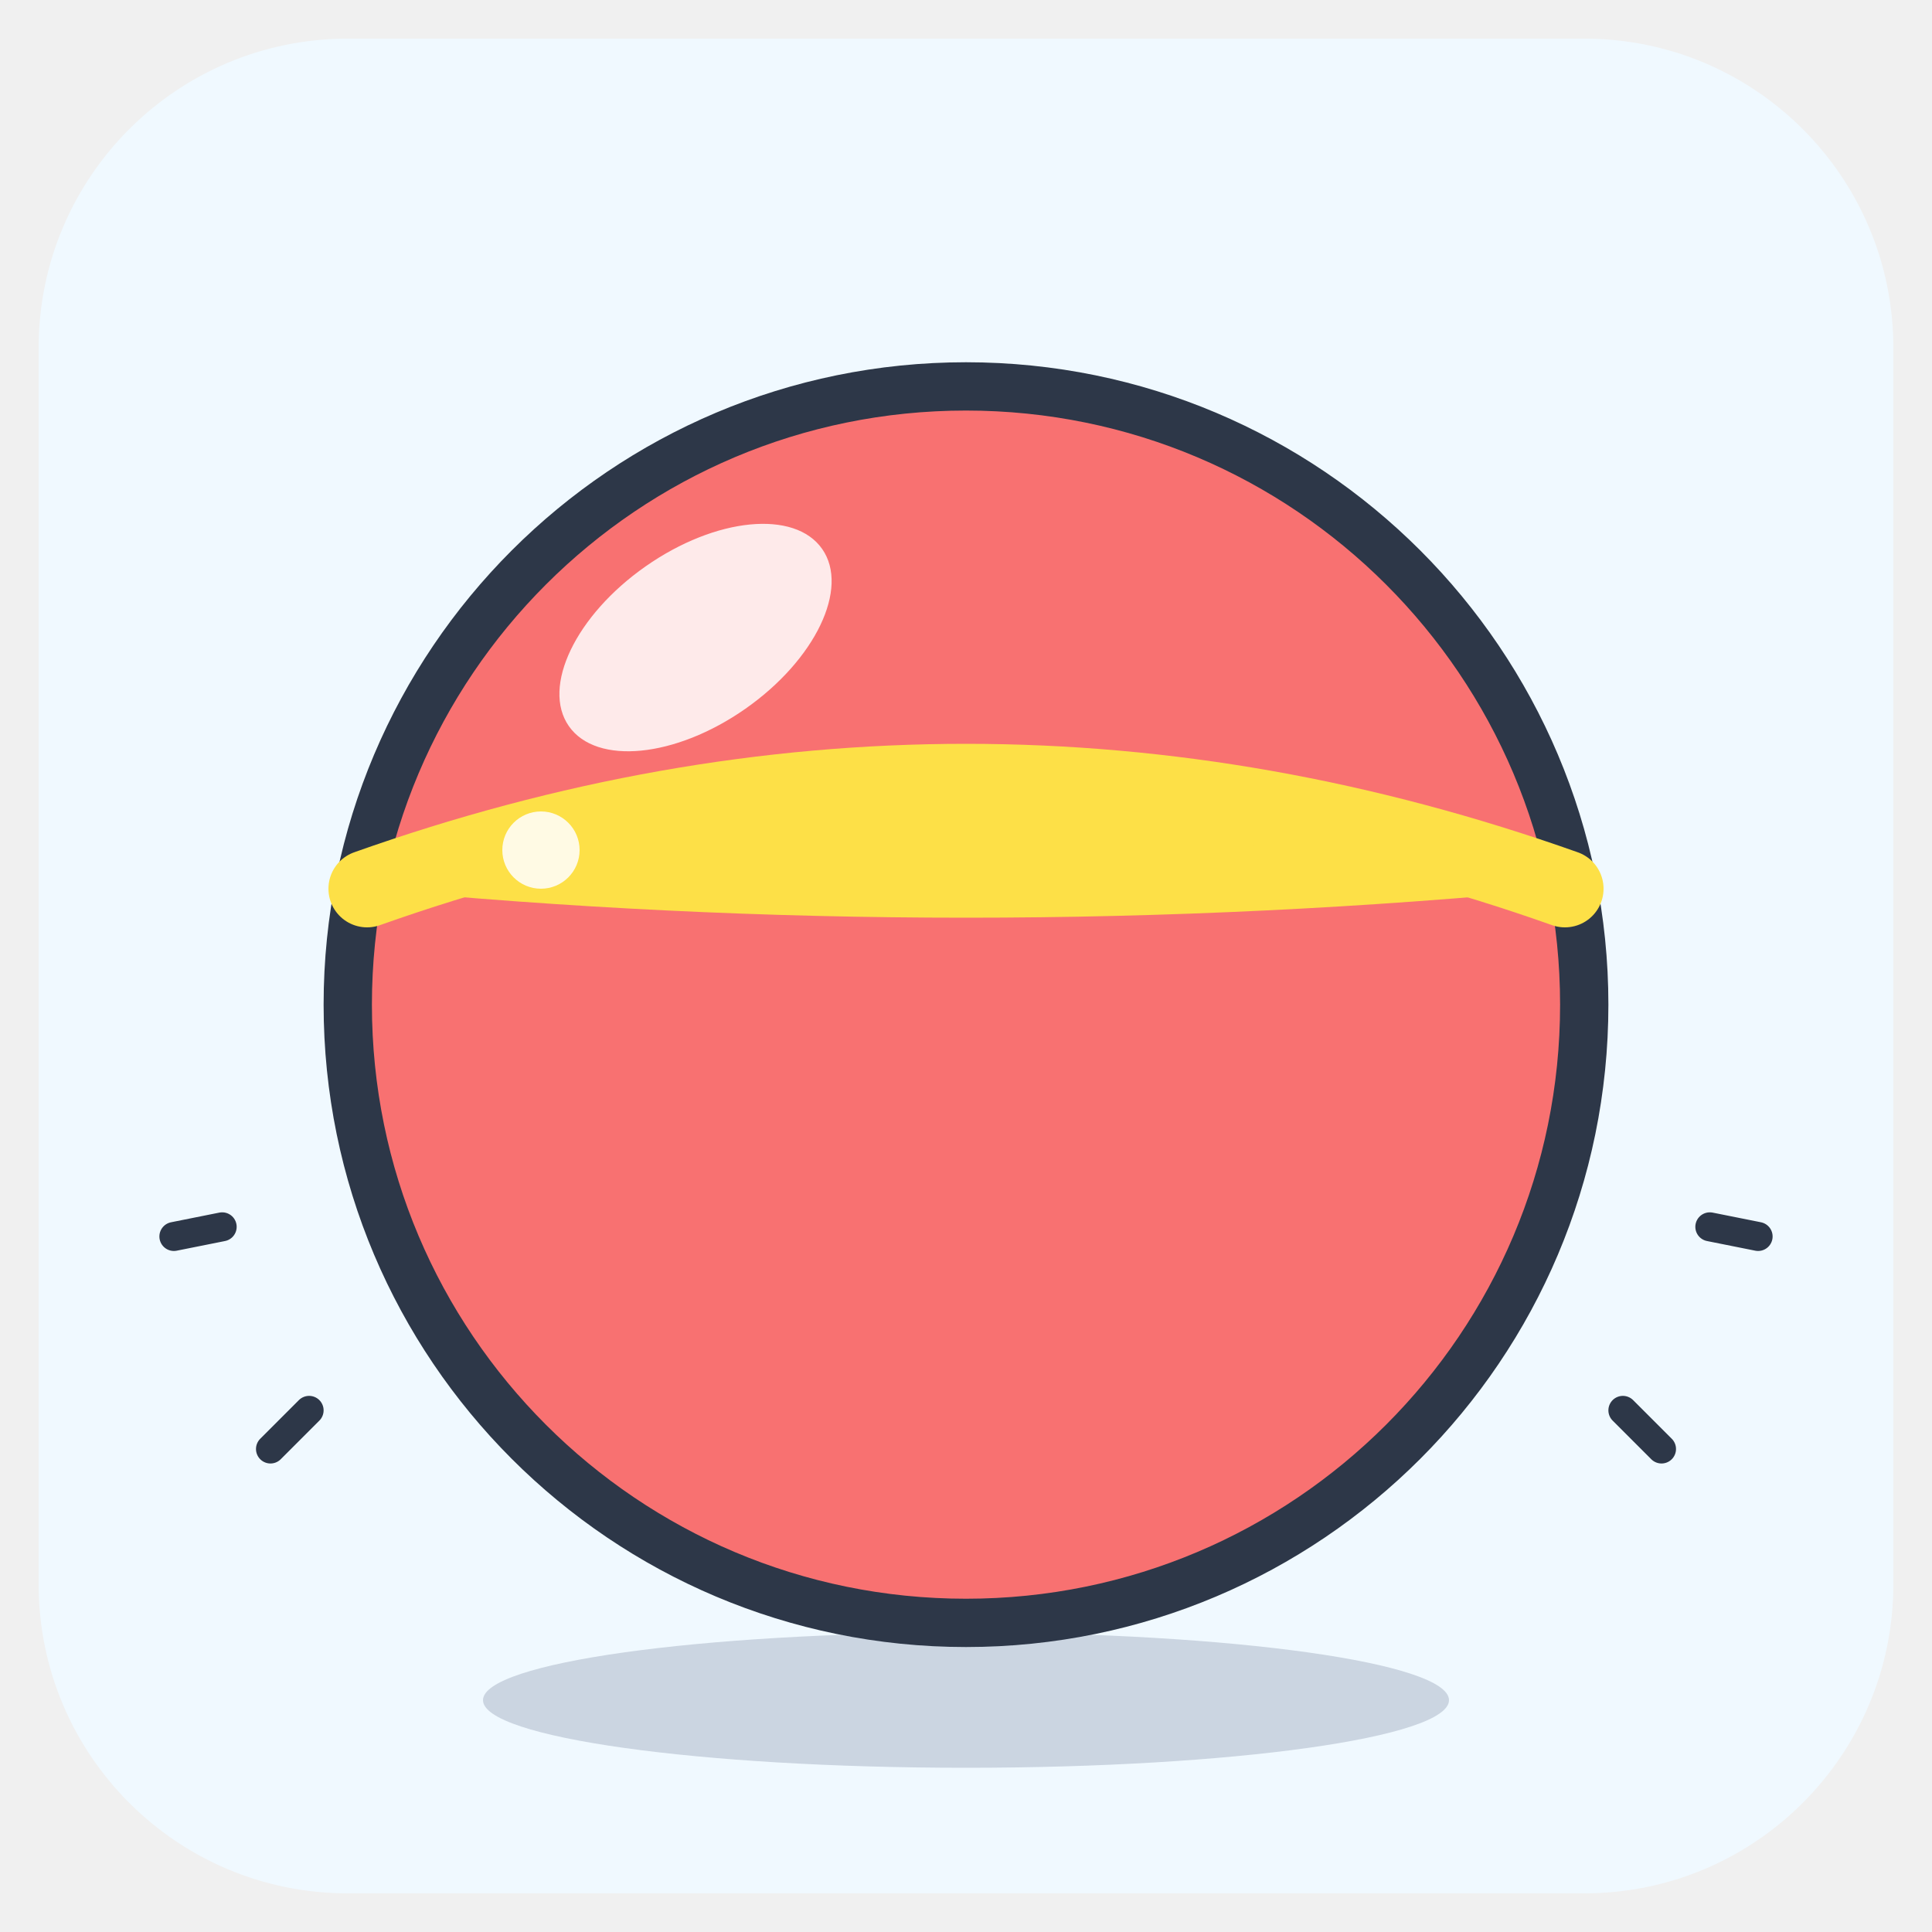
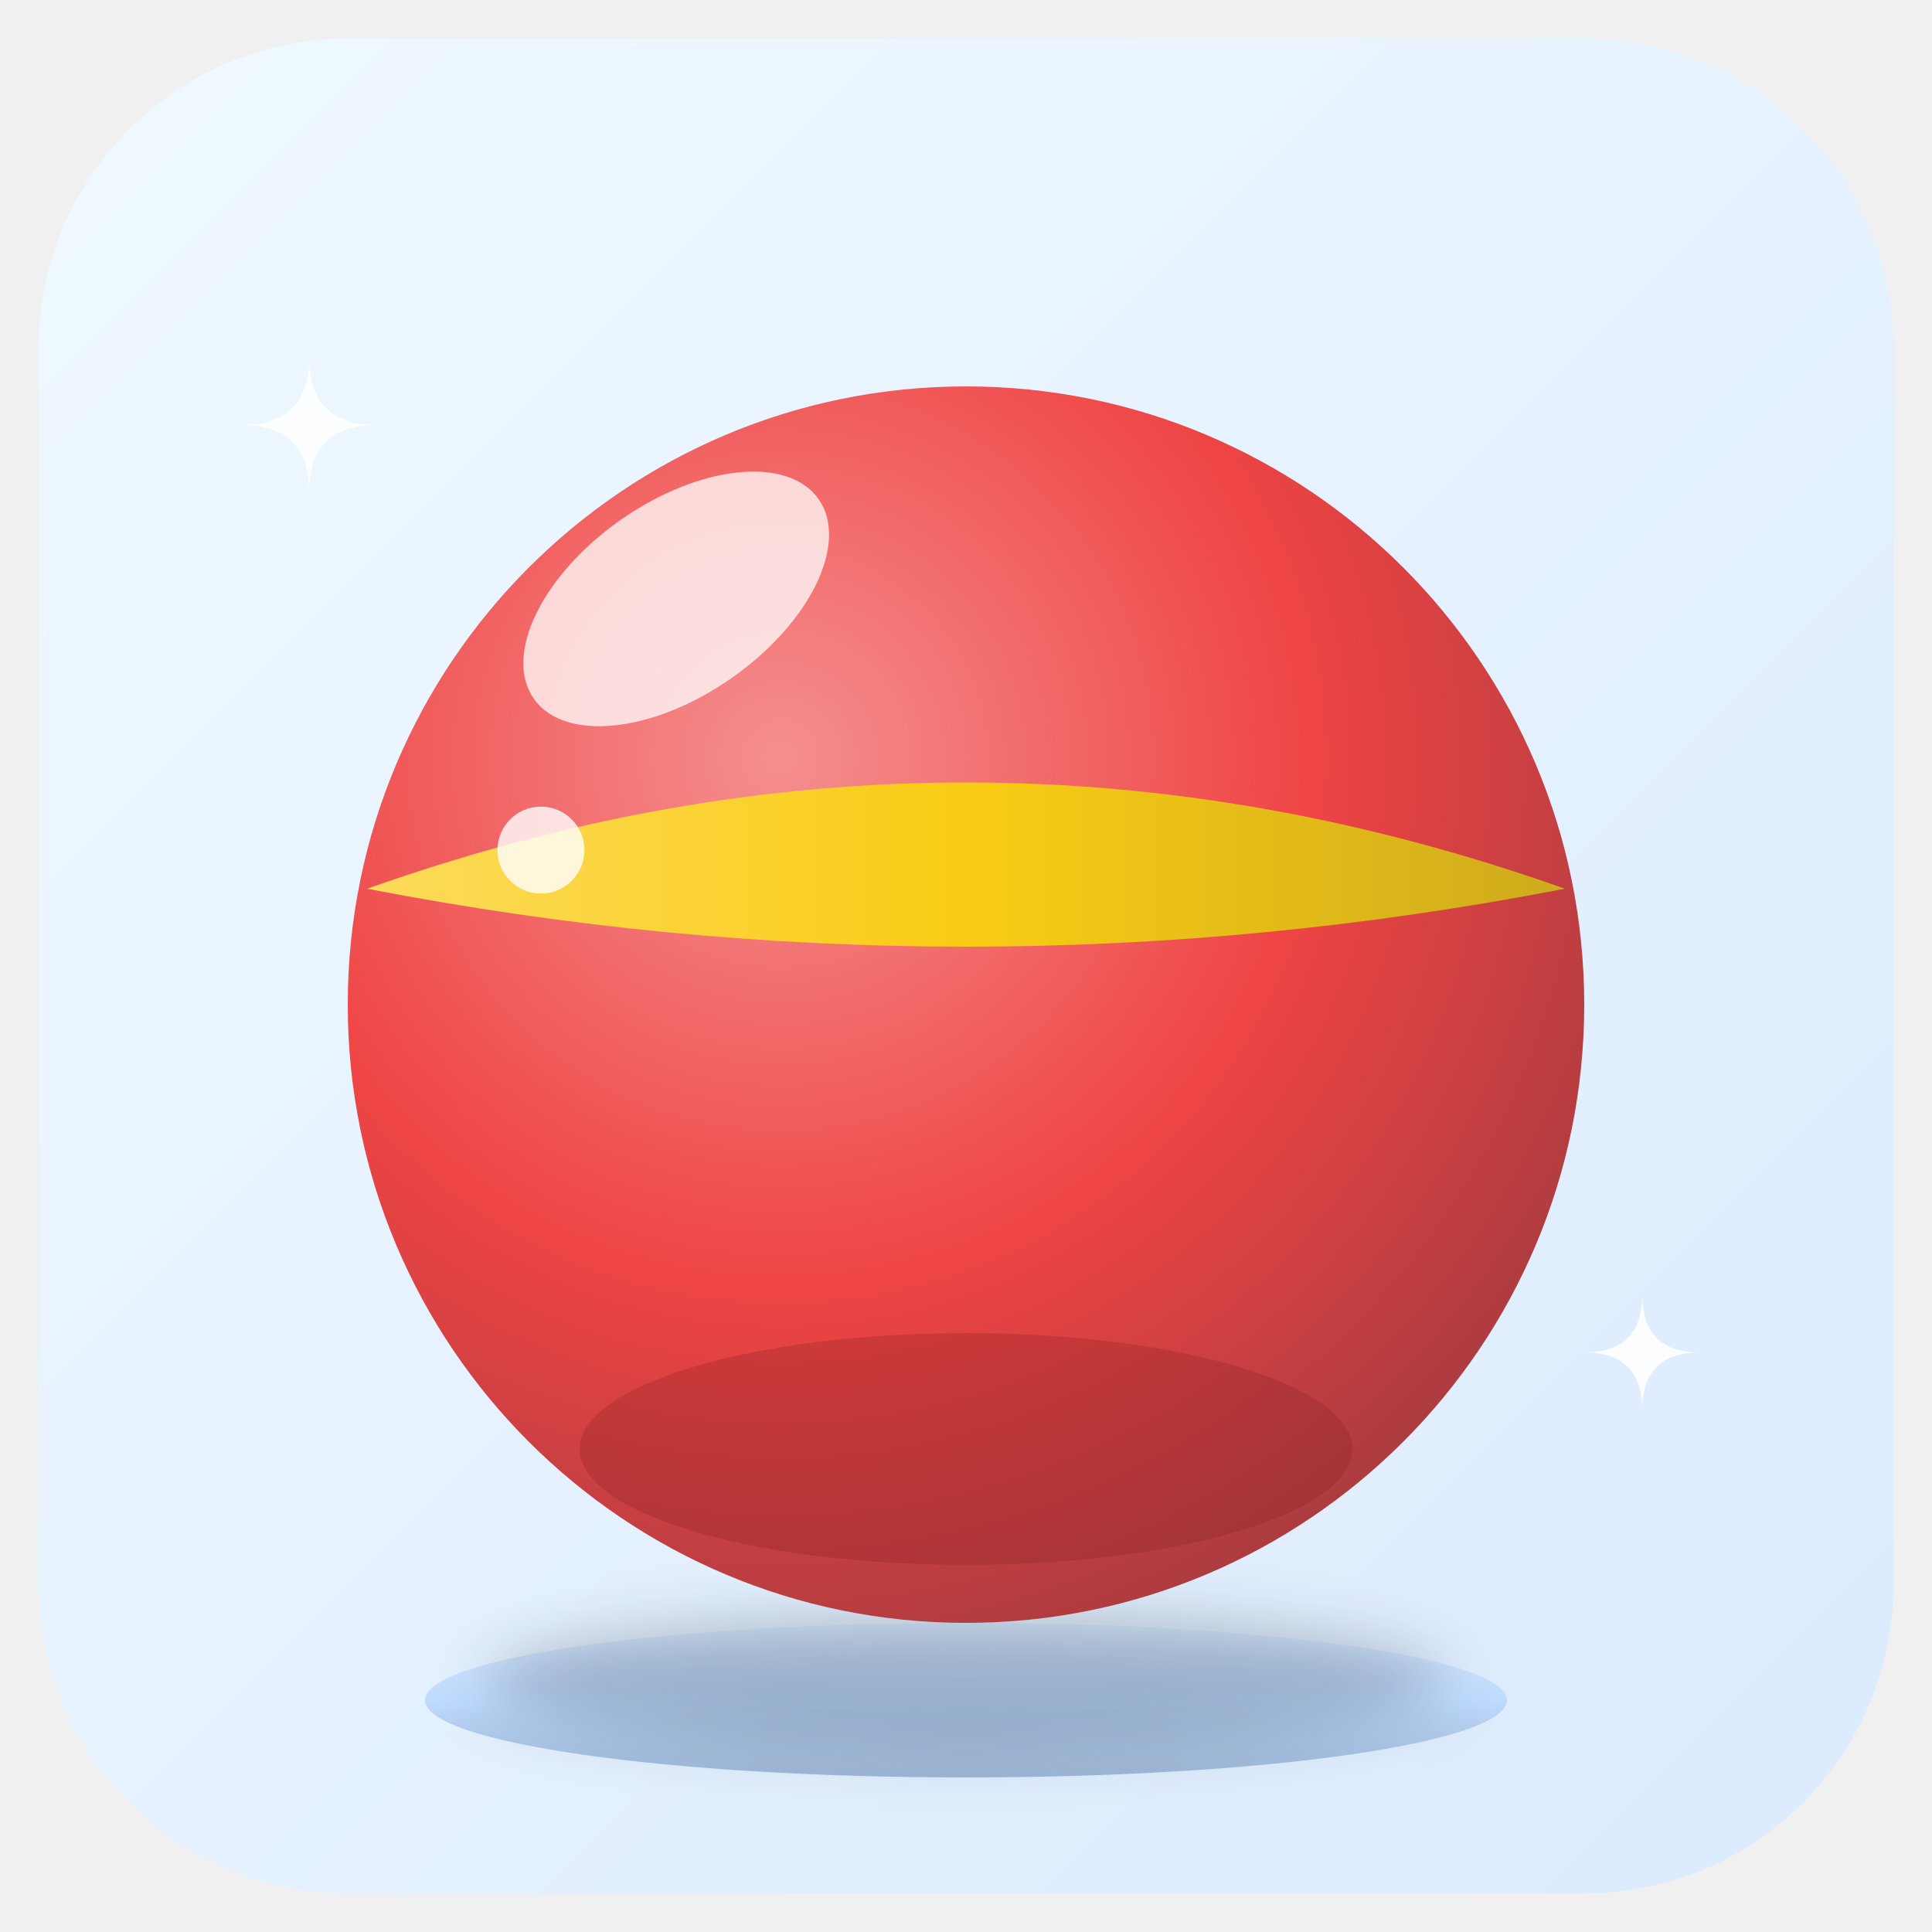
<svg xmlns="http://www.w3.org/2000/svg" viewBox="0 0 200 200" role="img" aria-label="חלק">
-   <rect x="4" y="4" width="192" height="192" rx="32" fill="#F0F9FF" />
-   <g stroke="#2D3748" stroke-width="5" stroke-linejoin="round" stroke-linecap="round">
-     <ellipse cx="100" cy="176" rx="50" ry="7" fill="#CBD5E1" stroke="none" />
-     <circle cx="100" cy="104" r="64" fill="#F87171" />
-     <path d="M38 92 Q100 70 162 92 Q100 98 38 92 Z" fill="#FDE047" stroke="none" />
-     <path d="M38 92 Q100 70 162 92" fill="none" stroke="#FDE047" stroke-width="8" />
-     <ellipse cx="72" cy="66" rx="16" ry="9" fill="#fff" opacity="0.85" stroke="none" transform="rotate(-35 72 66)" />
-     <circle cx="56" cy="88" r="4" fill="#fff" opacity="0.85" stroke="none" />
-     <path d="M28 150 l4 -4 M18 128 l5 -1 M172 150 l-4 -4 M182 128 l-5 -1" stroke-width="3" />
-   </g>
+   <defs>
+     <linearGradient id="smooth-rough-word-g0" x1="0" y1="0" x2="1" y2="1">
+       <stop offset="0" stop-color="#F0F9FF" />
+       <stop offset="1" stop-color="#DBEAFE" />
+     </linearGradient>
+     <linearGradient id="smooth-rough-word-g1" x1="0" y1="0" x2="0" y2="1">
+       <stop offset="0" stop-color="#d9e9fe" />
+       <stop offset=".5" stop-color="#BFDBFE" />
+       <stop offset="1" stop-color="#9fb7d6" />
+     </linearGradient>
+     <radialGradient id="smooth-rough-word-g2" cx="0.35" cy="0.3" r="0.78">
+       <stop offset="0" stop-color="#f58f8f" />
+       <stop offset=".55" stop-color="#EF4444" />
+       <stop offset="1" stop-color="#a63b3f" />
+     </radialGradient>
+     <linearGradient id="smooth-rough-word-g3" x1="0" y1="0" x2="1" y2="0">
+       <stop offset="0" stop-color="#fcdb5b" />
+       <stop offset=".5" stop-color="#FACC15" />
+       <stop offset="1" stop-color="#ceab1c" />
+     </linearGradient>
+     <filter id="smooth-rough-word-blur" x="-30%" y="-60%" width="160%" height="220%">
+       <feGaussianBlur stdDeviation="3" />
+     </filter>
+   </defs>
+   <rect x="4" y="4" width="192" height="192" rx="32" fill="url(#smooth-rough-word-g0)" />
+   <ellipse cx="100" cy="176" rx="56" ry="8" fill="url(#smooth-rough-word-g1)" />
+   <ellipse cx="100" cy="174" rx="50" ry="7" fill="#1E293B" opacity="0.25" filter="url(#smooth-rough-word-blur)" />
+   <circle cx="100" cy="104" r="64" fill="url(#smooth-rough-word-g2)" />
+   <path d="M38 92 Q100 70 162 92 Q100 104 38 92 Z" fill="url(#smooth-rough-word-g3)" />
+   <ellipse cx="70" cy="62" rx="18" ry="10" fill="#fff" opacity="0.75" transform="rotate(-35 70 62)" />
+   <circle cx="56" cy="88" r="4.5" fill="#fff" opacity=".8" />
+   <ellipse cx="100" cy="150" rx="40" ry="12" fill="#7F1D1D" opacity="0.25" />
+   <path d="M32 37 Q32 44 39 44 Q32 44 32 51 Q32 44 25 44 Q32 44 32 37Z" fill="#fff" opacity="0.9" />
+   <path d="M170 134 Q170 140 176 140 Q170 140 170 146 Q170 140 164 140 Q170 140 170 134Z" fill="#fff" opacity="0.9" />
</svg>
